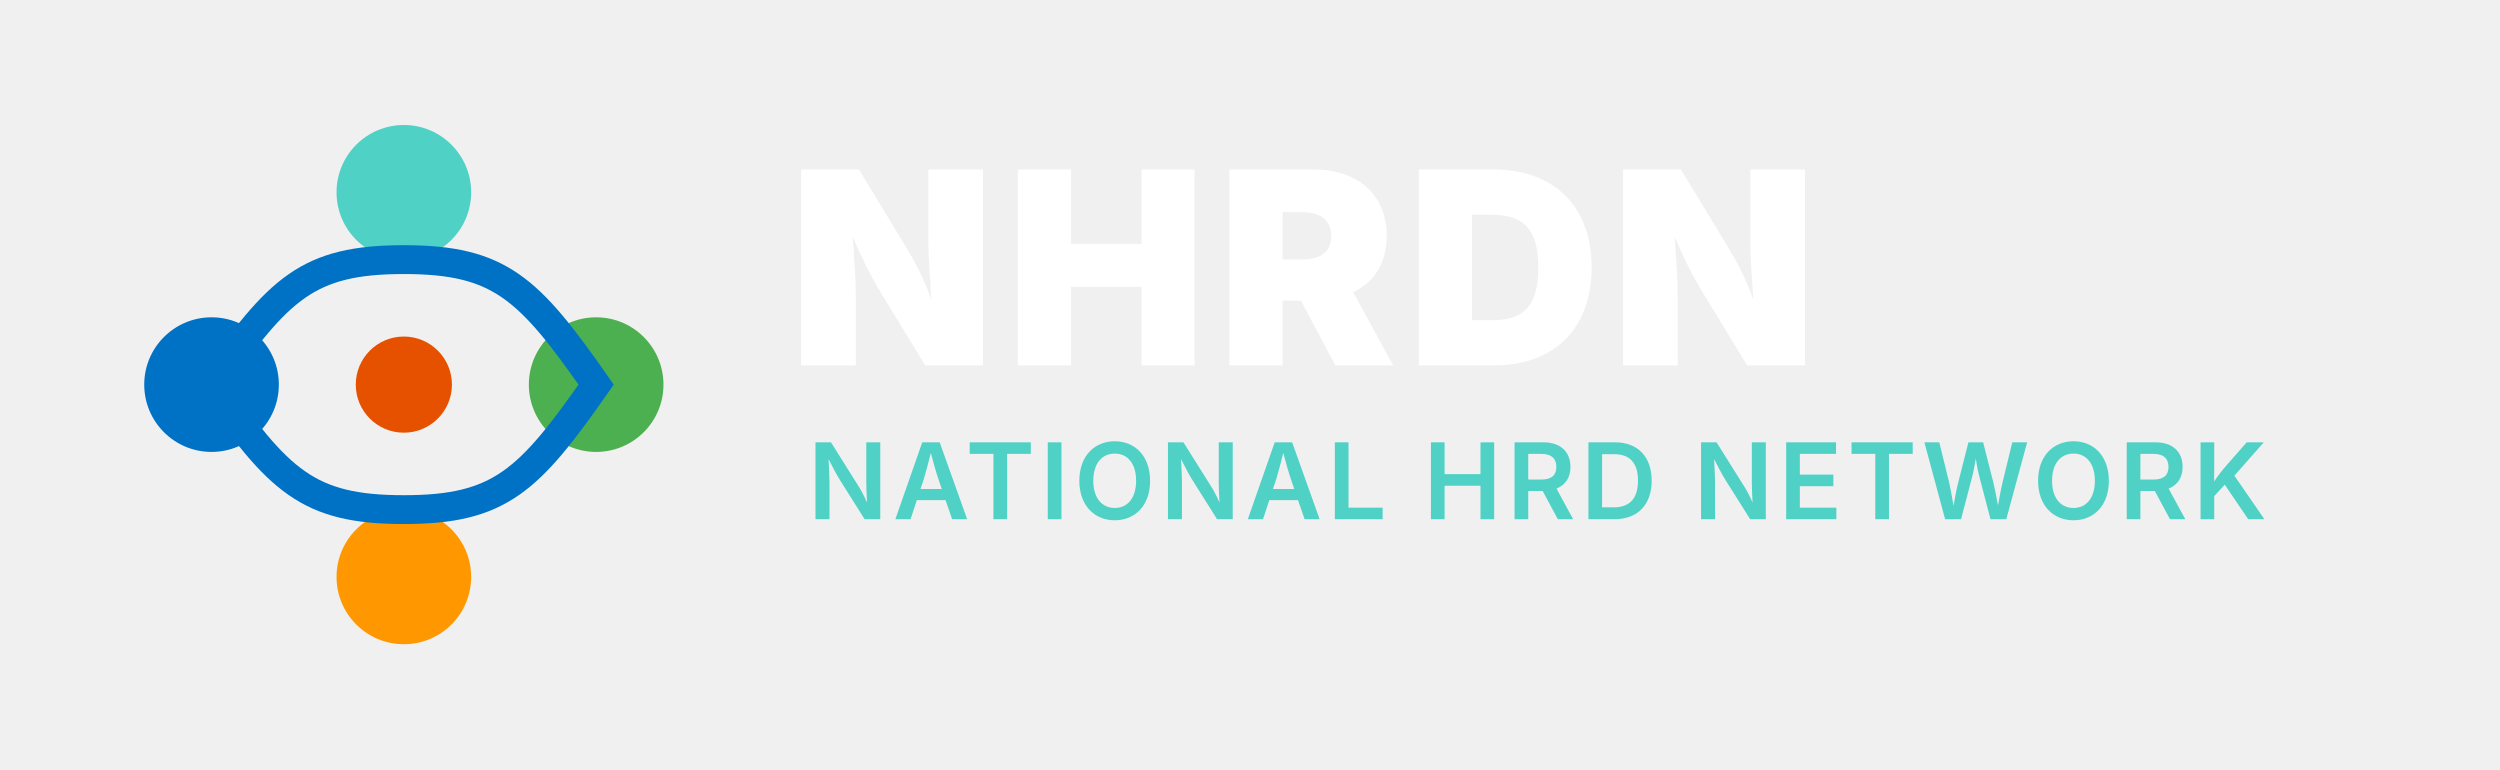
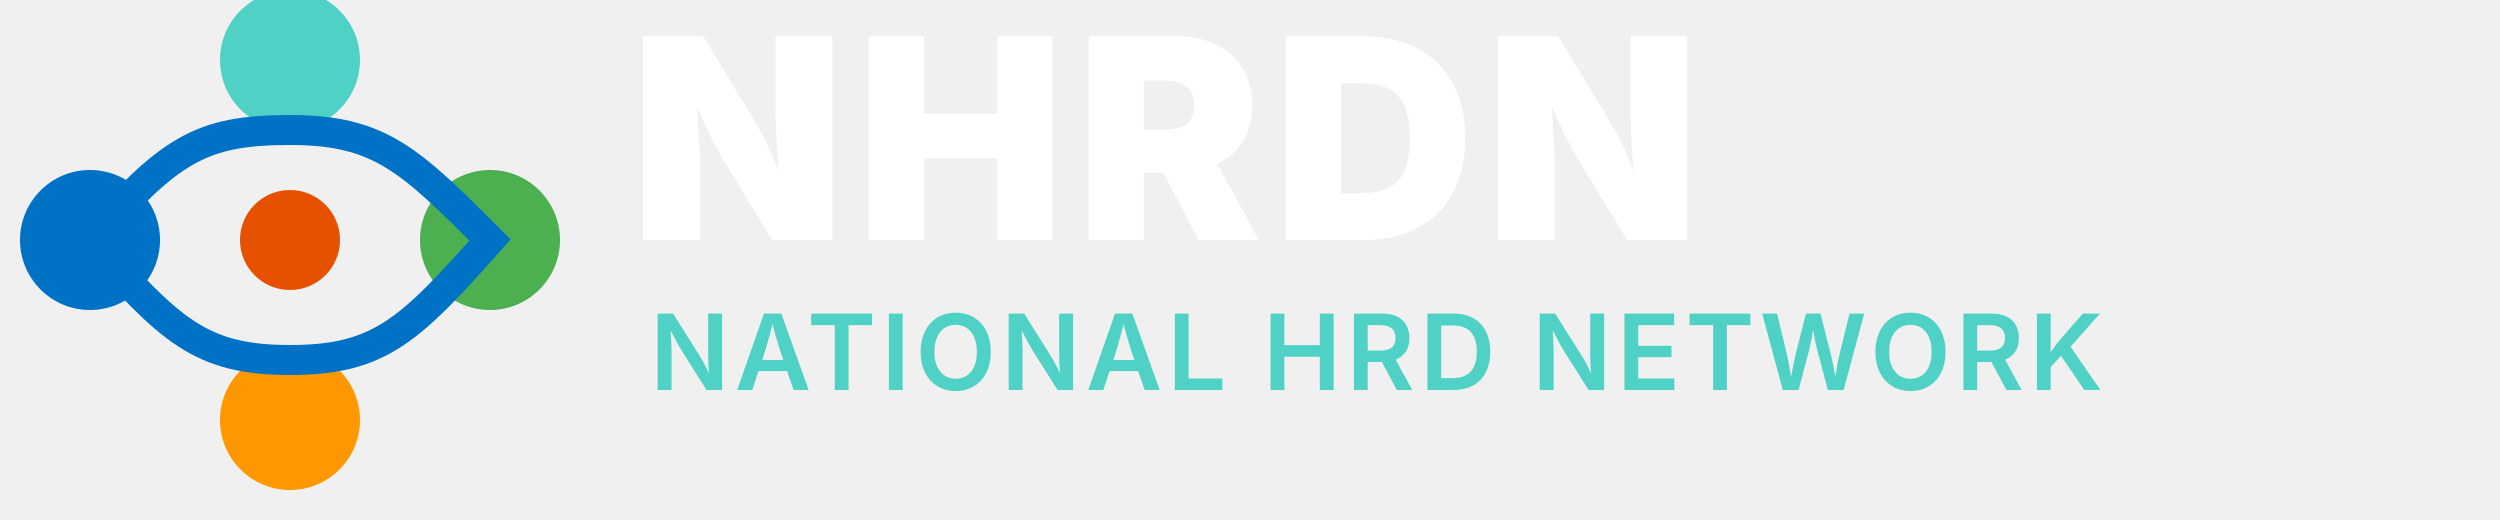
- <svg xmlns="http://www.w3.org/2000/svg" viewBox="0 0 260 80" fill="none">
-   <g transform="translate(10, 8)">
-     <circle cx="32" cy="12" r="7" fill="#4FD1C5" />
-     <circle cx="52" cy="32" r="7" fill="#4CAF50" />
-     <circle cx="32" cy="52" r="7" fill="#FF9800" />
-     <circle cx="12" cy="32" r="7" fill="#0072C6" />
-     <path d="M32 19 C42 19 45 22 52 32 C45 42 42 45 32 45 C22 45 19 42 12 32 C19 22 22 19 32 19 Z" fill="none" stroke="#0072C6" stroke-width="3" stroke-linecap="round" />
-     <circle cx="32" cy="32" r="5" fill="#E65100" />
+ <svg xmlns="http://www.w3.org/2000/svg" viewBox="5 8 250 52" fill="none">
+   <g transform="translate(6, 4)">
+     <circle cx="28" cy="10" r="7" fill="#4FD1C5" />
+     <circle cx="48" cy="28" r="7" fill="#4CAF50" />
+     <circle cx="28" cy="46" r="7" fill="#FF9800" />
+     <circle cx="8" cy="28" r="7" fill="#0072C6" />
+     <path d="M28 17 C37 17 40 20 48 28 C40 37 37 40 28 40 C19 40 16 37 8 28 C16 19 19 17 28 17 Z" fill="none" stroke="#0072C6" stroke-width="3" stroke-linecap="round" />
+     <circle cx="28" cy="28" r="5" fill="#E65100" />
  </g>
-   <text x="82" y="38" font-family="'Geist', 'Inter', 'Segoe UI', sans-serif" font-weight="900" font-size="28" fill="#FFFFFF" letter-spacing="1">NHRDN</text>
-   <text x="84" y="54" font-family="'Geist', 'Inter', 'Segoe UI', sans-serif" font-weight="600" font-size="11" fill="#4FD1C5" letter-spacing="0.5">NATIONAL HRD NETWORK</text>
+   <text x="68" y="32" font-family="'Geist', 'Inter', 'Segoe UI', sans-serif" font-weight="900" font-size="28" fill="#FFFFFF" letter-spacing="1">NHRDN</text>
+   <text x="70" y="47" font-family="'Geist', 'Inter', 'Segoe UI', sans-serif" font-weight="600" font-size="10.5" fill="#4FD1C5" letter-spacing="0.5">NATIONAL HRD NETWORK</text>
</svg>
